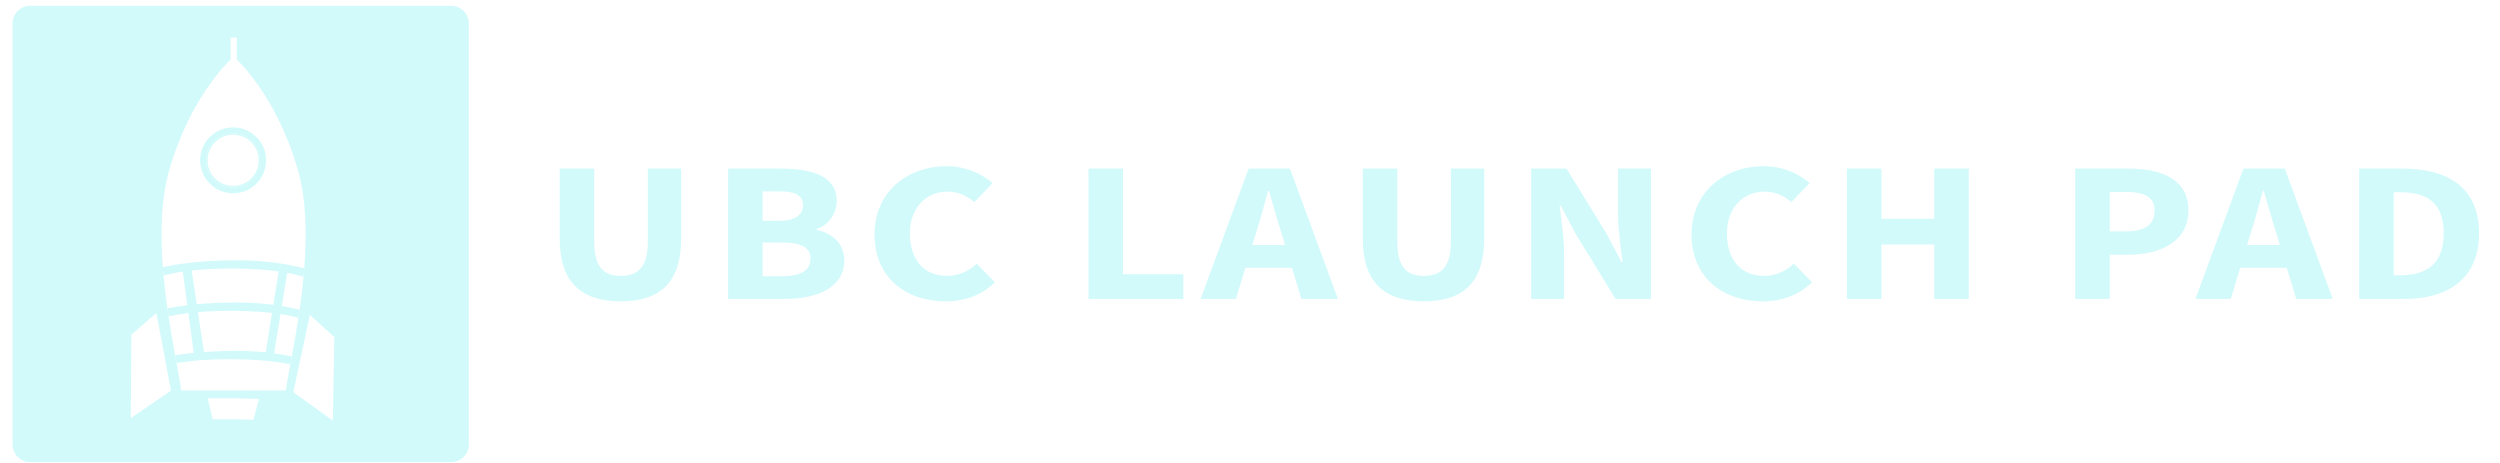
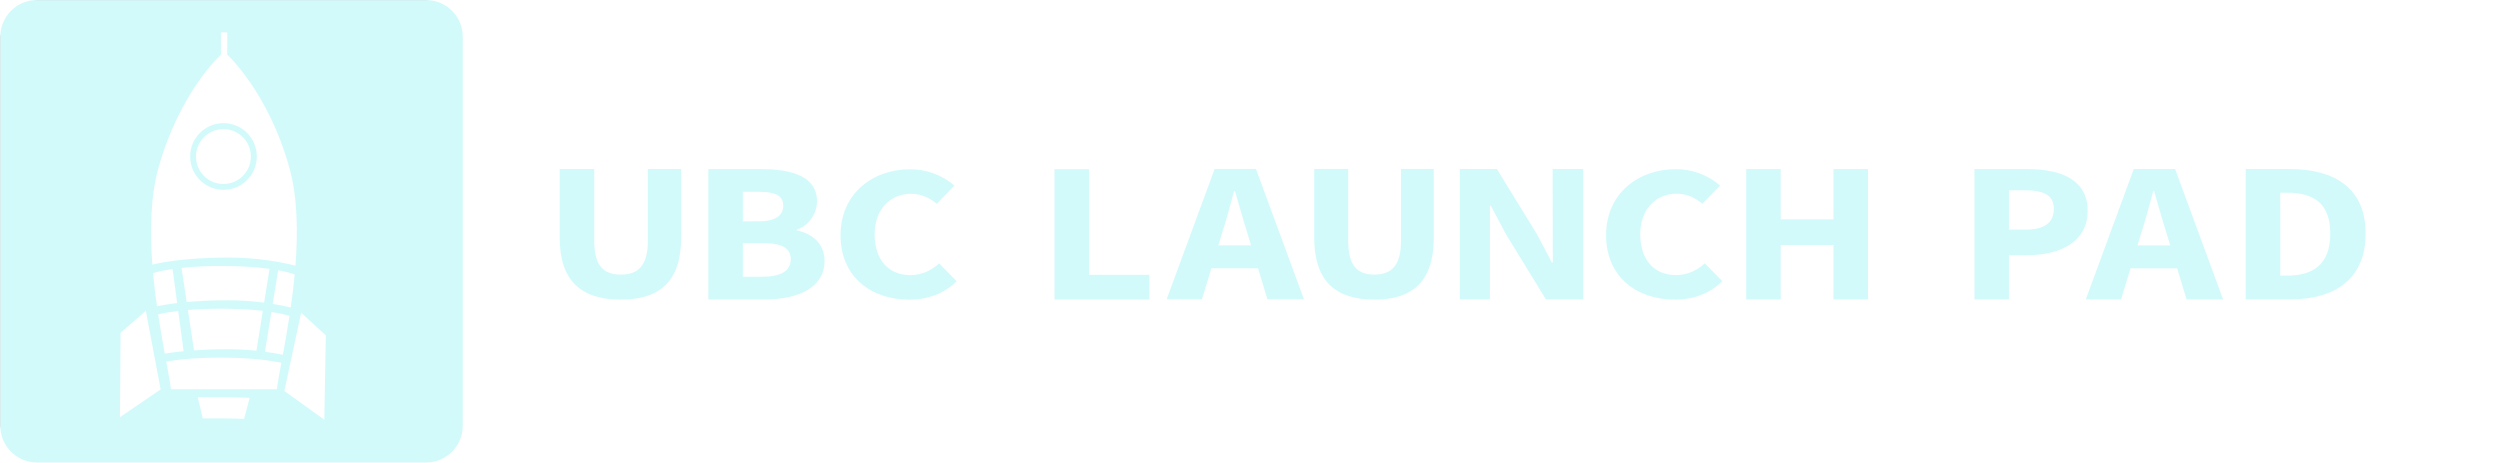
<svg xmlns="http://www.w3.org/2000/svg" viewBox="0 0 5317.75 984">
  <defs>
    <style>.cls-1{fill:#d3fafb;}</style>
  </defs>
  <g id="Layer_7" data-name="Layer 7">
-     <path class="cls-1" d="M1190.49,507.38V358.59H1264v155.2c0,54.3,20.06,73.06,56.43,73.06,36.55,0,57.6-18.76,57.6-73.06V358.59h70.85V507.38c0,93.1-44.36,133.6-128.45,133.6S1190.49,600.48,1190.49,507.38Z" />
-     <path class="cls-1" d="M1548.7,358.59H1660c67.48,0,119.88,15.81,119.88,68.77,0,24.87-16.31,51.35-42.83,59.86v1.7c33.21,7.36,58.85,28.23,58.85,65.27,0,56.41-55.92,81.69-126.62,81.69H1548.7Zm107.86,111.06c35.66,0,51.44-12.86,51.44-33,0-21.36-16.66-29.66-50.91-29.66h-34.9v62.69Zm6.69,117.86c40.06,0,60.76-12.16,60.76-37.38,0-24.31-20.35-34.22-60.76-34.22h-41.06v71.6Z" />
-     <path class="cls-1" d="M1860.16,498.84c0-92,71.29-145.36,153.44-145.36a148.92,148.92,0,0,1,97.76,36l-38.74,40.21c-16.32-13-33.86-22.07-57.38-22.07-44.58,0-79.78,33.53-79.78,89.12,0,57,31.09,90.12,78.61,90.12,26.69,0,47.69-11.21,63.59-25.92l38.74,39.36c-27,26.78-62.9,40.69-105,40.69C1929,641,1860.16,592.24,1860.16,498.84Z" />
-     <path class="cls-1" d="M2315.29,358.59h73.49V583.3h128.31v52.58h-201.8Z" />
-     <path class="cls-1" d="M2655.91,358.59h87.93l102.08,277.29h-77.77l-42.53-140.44c-9-27.72-17.71-60.51-26.4-89.44h-2c-7.86,29.28-16.54,61.72-25.58,89.44L2629,635.88h-75.13ZM2621.13,521.1h156.4v48.72h-156.4Z" />
-     <path class="cls-1" d="M2898.69,507.38V358.59h73.49v155.2c0,54.3,20.06,73.06,56.43,73.06,36.55,0,57.6-18.76,57.6-73.06V358.59h70.85V507.38c0,93.1-44.35,133.6-128.45,133.6S2898.69,600.48,2898.69,507.38Z" />
-     <path class="cls-1" d="M3256.91,358.59h75.3L3417,496.5l32.15,60.91h2c-3.46-29.33-9.39-68.17-9.39-100.86v-98h70V635.88H3436.5l-84.81-138.26-32.15-60.57h-2c3.46,30.58,9.39,67.73,9.39,100.42v98.41h-70Z" />
-     <path class="cls-1" d="M3598.1,498.84c0-92,71.3-145.36,153.45-145.36,42,0,75.87,16.87,97.75,36l-38.74,40.21c-16.31-13-33.85-22.07-57.37-22.07-44.58,0-79.78,33.53-79.78,89.12,0,57,31.09,90.12,78.61,90.12,26.69,0,47.69-11.21,63.59-25.92l38.74,39.36c-27,26.78-62.91,40.69-105,40.69C3666.94,641,3598.1,592.24,3598.1,498.84Z" />
-     <path class="cls-1" d="M3928.56,358.59h73.49V465.44h112.21V358.59h73.49V635.88h-73.49V520.12H4002.05V635.88h-73.49Z" />
-     <path class="cls-1" d="M4414.09,358.59h111.68c71.52,0,129.21,21.82,129.21,89.2,0,65.17-58.34,94-127.22,94h-40.18v94.09h-73.49ZM4523.42,492c40.41,0,59.53-15.36,59.53-44.23,0-29-21.76-39.43-61.52-39.43h-33.85V492Z" />
-     <path class="cls-1" d="M4772,358.59H4860L4962,635.88h-77.78l-42.52-140.44c-9-27.72-17.72-60.51-26.4-89.44h-2c-7.86,29.28-16.54,61.72-25.57,89.44l-42.7,140.44h-75.14ZM4737.24,521.1h156.4v48.72h-156.4Z" />
-     <path class="cls-1" d="M5018.12,358.59H5110c99.28,0,163.24,42.14,163.24,137.44s-64,139.85-159.13,139.85h-96Zm87.43,226.81c55.14,0,92.39-23,92.39-89.37s-37.25-87-92.39-87h-13.94V585.4Z" />
-     <path class="cls-1" d="M959.94,12.34H64.05A37.43,37.43,0,0,0,26.73,49.67V945.55a37.43,37.43,0,0,0,37.32,37.33H959.94a37.43,37.43,0,0,0,37.32-37.33V49.67A37.43,37.43,0,0,0,959.94,12.34ZM273.1,886.92v0Zm5.08,2.29,1.29-177.45,53.11-46,31.09,165.21Zm261,3.57-38.51-1H452.35l-10.54-44.55h47.81V847l11.64.29h1.81v0l47.79,1.21Zm78.41-117.86c-4.39,23.77-7.9,42.87-9.34,55.47H496.86l0-13.77v13.77H385.42c-1.5-13-5.21-33.09-9.84-58.07q-1.49-8-3.08-16.72c-4.47-24.36-9.46-52.4-14-82.6q-1.29-8.44-2.51-17.11c-3.16-22.44-6-45.87-8.18-69.72q-.8-8.83-1.47-17.74c-5.3-70.31-4-143,12.94-203.77,44.39-159.2,131.36-237.89,131.36-237.89V80.05h13v46.72S590,205.45,634.42,364.65c17.13,61.44,18.26,135.08,12.76,206.1q-.7,9.15-1.55,18.22c-2.22,23.83-5.11,47.21-8.3,69.58q-1.26,8.81-2.57,17.4c-4.6,30.08-9.58,57.93-14,82.06Q619.12,766.82,617.61,774.92Zm90.31,119.7-84-60.44,35.28-164.37,51.92,47.39Z" />
-     <path class="cls-1" d="M566,341.05a70.14,70.14,0,1,0-70.14,70.14A70.14,70.14,0,0,0,566,341.05Zm-70.24,57.82a57.68,57.68,0,1,1,57.67-57.68A57.67,57.67,0,0,1,495.77,398.87Z" />
-     <path class="cls-1" d="M495.77,283.51a57.68,57.68,0,1,0,57.67,57.68A57.68,57.68,0,0,0,495.77,283.51Zm.1,112a54.43,54.43,0,1,1,54.43-54.43A54.43,54.43,0,0,1,495.87,395.48Z" />
-     <path class="cls-1" d="M596.7,668.07A319.72,319.72,0,0,1,634.76,676q1.31-8.58,2.57-17.4c-10.1-2.41-22.88-5.09-37.87-7.53l11.48-70.7A251.11,251.11,0,0,1,645.63,589q.84-9.06,1.55-18.22c-25.42-6.57-76.44-17.21-140.42-17.21-86.58,0-138.69,9.69-160.44,14.89q.66,8.9,1.47,17.74a322.65,322.65,0,0,1,41-8.36l9.6,71.4c-17.91,2.14-32,4.55-42.44,6.68q1.23,8.65,2.51,17.11a408.4,408.4,0,0,1,42.18-7.06L412,750.53c-15.5,1.52-28.64,3.3-39.53,5.07q1.59,8.68,3.08,16.72c27-4.64,68.54-9,127.68-8.1,53.69.77,90.25,5.57,114.35,10.7q1.5-8.1,3.13-16.91c-10.8-2.2-23.42-4.44-37.61-6.36Zm-31.49,81.44a590.42,590.42,0,0,0-60.85-3.17c-26.76,0-50.21.93-70.51,2.36l-12.79-84.82c22.59-1.91,50.14-3,83.2-2.57,29.78.43,54.28,2.1,74.32,4.37ZM505.36,643.43c-34.26,0-63.11,1.52-86.83,3.68l-10.82-71.7c25-2.72,57.32-4.58,98-4,36.38.52,64.89,2.9,87,6l-11.32,71A589.14,589.14,0,0,0,505.36,643.43Z" />
+     <path class="cls-1" d="M1190.49,505.86V359.44H1264V512.17c0,53.43,20.06,71.9,56.43,71.9,36.55,0,57.6-18.47,57.6-71.9V359.44h70.85V505.86c0,91.62-44.36,131.48-128.45,131.48S1190.49,597.48,1190.49,505.86Z" />
+     <path class="cls-1" d="M1506.7,359.66H1618c67.48,0,119.88,15.81,119.88,68.77,0,24.88-16.31,51.36-42.83,59.86V490c33.21,7.35,58.85,28.23,58.85,65.26,0,56.41-55.92,81.69-126.62,81.69H1506.7Zm107.86,111.06c35.66,0,51.44-12.86,51.44-33,0-21.37-16.66-29.67-50.91-29.67h-34.9v62.69Zm6.69,117.86c40.06,0,60.76-12.16,60.76-37.37,0-24.32-20.35-34.23-60.76-34.23h-41.06v71.6Z" />
+     <path class="cls-1" d="M1787.89,500.23c0-88.73,68.77-140.2,148-140.2a143.61,143.61,0,0,1,94.3,34.72l-37.37,38.78c-15.73-12.5-32.65-21.29-55.34-21.29-43,0-77,32.34-77,86,0,55,30,86.93,75.82,86.93,25.74,0,46-10.82,61.33-25l37.37,38c-26,25.83-60.67,39.25-101.25,39.25C1854.29,637.34,1787.89,590.32,1787.89,500.23Z" />
+     <path class="cls-1" d="M2243,359.81h73.49V584.53h128.31V637.1H2243Z" />
+     <path class="cls-1" d="M2695.89,636.62h77.77L2671.58,359.33h-87.94L2481.56,636.62h75.13l20.09-66h99.11Zm-104.3-114.77,7.8-25.66c9-27.73,17.72-60.17,25.58-89.44h2c8.69,28.92,17.37,61.71,26.4,89.44l7.77,25.66Z" />
+     <path class="cls-1" d="M2795.43,505.81V359.32h72.35v152.8c0,53.45,19.75,71.93,55.56,71.93,36,0,56.7-18.48,56.7-71.93V359.32h69.75V505.81c0,91.65-43.66,131.53-126.45,131.53S2795.43,597.46,2795.43,505.81Z" />
+     <path class="cls-1" d="M3169.35,636.76h-64.11V359.47H3184l84.82,137.91,32.15,60.92h2l-.39-198.83h65V636.76h-79.31L3203.42,498.5l-32.15-60.57h-2" />
+     <path class="cls-1" d="M3416.3,500.13c0-88.8,68.82-140.3,148.1-140.3a143.72,143.72,0,0,1,94.36,34.74l-37.39,38.81c-15.74-12.51-32.67-21.3-55.38-21.3-43,0-77,32.36-77,86,0,55,30,87,75.87,87,25.76,0,46-10.82,61.38-25l37.39,38c-26.05,25.85-60.71,39.28-101.32,39.28C3482.74,637.34,3416.3,590.29,3416.3,500.13Z" />
+     <path class="cls-1" d="M3714.3,359.62h73.49V466.48H3900V359.62h73.49V636.91H3900V521.16H3787.79V636.91H3714.3Z" />
+     <path class="cls-1" d="M4199.83,359.58h111.68c71.52,0,129.2,21.82,129.2,89.2,0,65.17-58.33,94-127.21,94h-40.18v94.09h-73.49Zm109.33,128.8c40.41,0,59.53-15.37,59.53-44.24s-21.76-39.43-61.52-39.43h-33.85v83.67Z" />
+     <path class="cls-1" d="M4538.76,359.49h87.93l102.09,277.29H4651l-42.52-140.44c-9-27.72-17.72-60.51-26.4-89.44h-2c-7.86,29.28-16.54,61.72-25.57,89.44l-42.7,140.44h-75.14ZM4504,522h156.4v48.72H4504Z" />
+     <path class="cls-1" d="M4776.86,359.48h91.89c99.28,0,163.24,42.14,163.24,137.44s-64,139.85-159.13,139.85h-96Zm87.43,226.82c55.13,0,92.39-23.06,92.39-89.38s-37.26-87-92.39-87h-13.94V586.3Z" />
+     <path d="M906.54.06H78.36c-2.5,0-5,.13-7.42.36H914C911.52.19,909.05.06,906.54.06Z" />
+     <path d="M.58,77.84V906c0,2.15.11,4.28.28,6.38V71.46C.69,73.57.58,75.69.58,77.84Z" />
+     <path class="cls-1" d="M475.36,403.82a70.94,70.94,0,1,0-70.94-70.94A70.94,70.94,0,0,0,475.36,403.82Zm-.11-129.13A58.34,58.34,0,1,1,416.92,333,58.33,58.33,0,0,1,475.25,274.69Z" />
+     <path class="cls-1" d="M982.47,61.06A78.16,78.16,0,0,0,914,.42h-843a78.09,78.09,0,0,0-70.08,71V912.4A78.13,78.13,0,0,0,61.92,982a76.89,76.89,0,0,0,16.44,1.78H906.54A77,77,0,0,0,923,982a78.24,78.24,0,0,0,59.48-59.22A76.86,76.86,0,0,0,984.33,906V77.84A76.77,76.77,0,0,0,982.47,61.06ZM693.08,713.32l-3.26,179.45-84.93-61.13,35.68-166.25ZM531,846.14l-11.8,44.77-38.95-1H431.34l-10.66-45.06H469v-.3l11.77.3h1.83v0ZM476.36,827.8H363.64c-1.51-13.2-5.26-33.47-9.94-58.74C381,764.38,423,760,482.83,760.87c54.3.79,91.28,5.65,115.66,10.83-4.45,24-8,43.36-9.45,56.1Zm-97.3-166.32L390.56,747c-15.67,1.54-29,3.34-40,5.14-4.52-24.65-9.57-53-14.18-83.55A413.57,413.57,0,0,1,379.06,661.48Zm-45.19-10.17c-3.21-22.7-6.09-46.39-8.28-70.51a327.25,327.25,0,0,1,41.49-8.46l9.7,72.22C358.68,646.72,344.43,649.16,333.87,651.31ZM485,638.71c-34.65,0-63.83,1.54-87.83,3.72L386.2,569.91c25.29-2.75,58-4.63,99.06-4,36.79.53,65.64,2.93,88,6l-11.45,71.79A598.43,598.43,0,0,0,485,638.71ZM559,661.22,545.49,746A597.69,597.69,0,0,0,484,742.8c-27.07,0-50.79.93-71.32,2.38l-12.94-85.79c22.85-1.93,50.71-3.08,84.15-2.6C514,657.23,538.75,658.92,559,661.22Zm4.59,86.95,13.73-84.54a323.14,323.14,0,0,1,38.49,8c-4.64,30.42-9.69,58.59-14.18,83C590.73,752.37,578,750.11,563.61,748.17Zm16.52-101.78,11.61-71.51a253.59,253.59,0,0,1,35.09,8.75c-2.25,24.1-5.17,47.75-8.4,70.37C608.21,651.57,595.3,648.85,580.13,646.39ZM337.19,356.76c44.9-161,132.86-240.6,132.86-240.6V68.9h13.18v47.26s87.36,79.59,132.26,240.6C632.82,418.89,634,493.37,628.4,565.2c-25.72-6.65-77.31-17.4-142-17.4-87.56,0-140.27,9.79-162.27,15.05C318.74,491.75,320.05,418.22,337.19,356.76Zm-80.7,351.06,53.71-46.58,31.45,167.1-86.47,59Z" />
+     <line x1="3169.35" y1="636.76" x2="3169.28" y2="437.93" />
  </g>
</svg>
